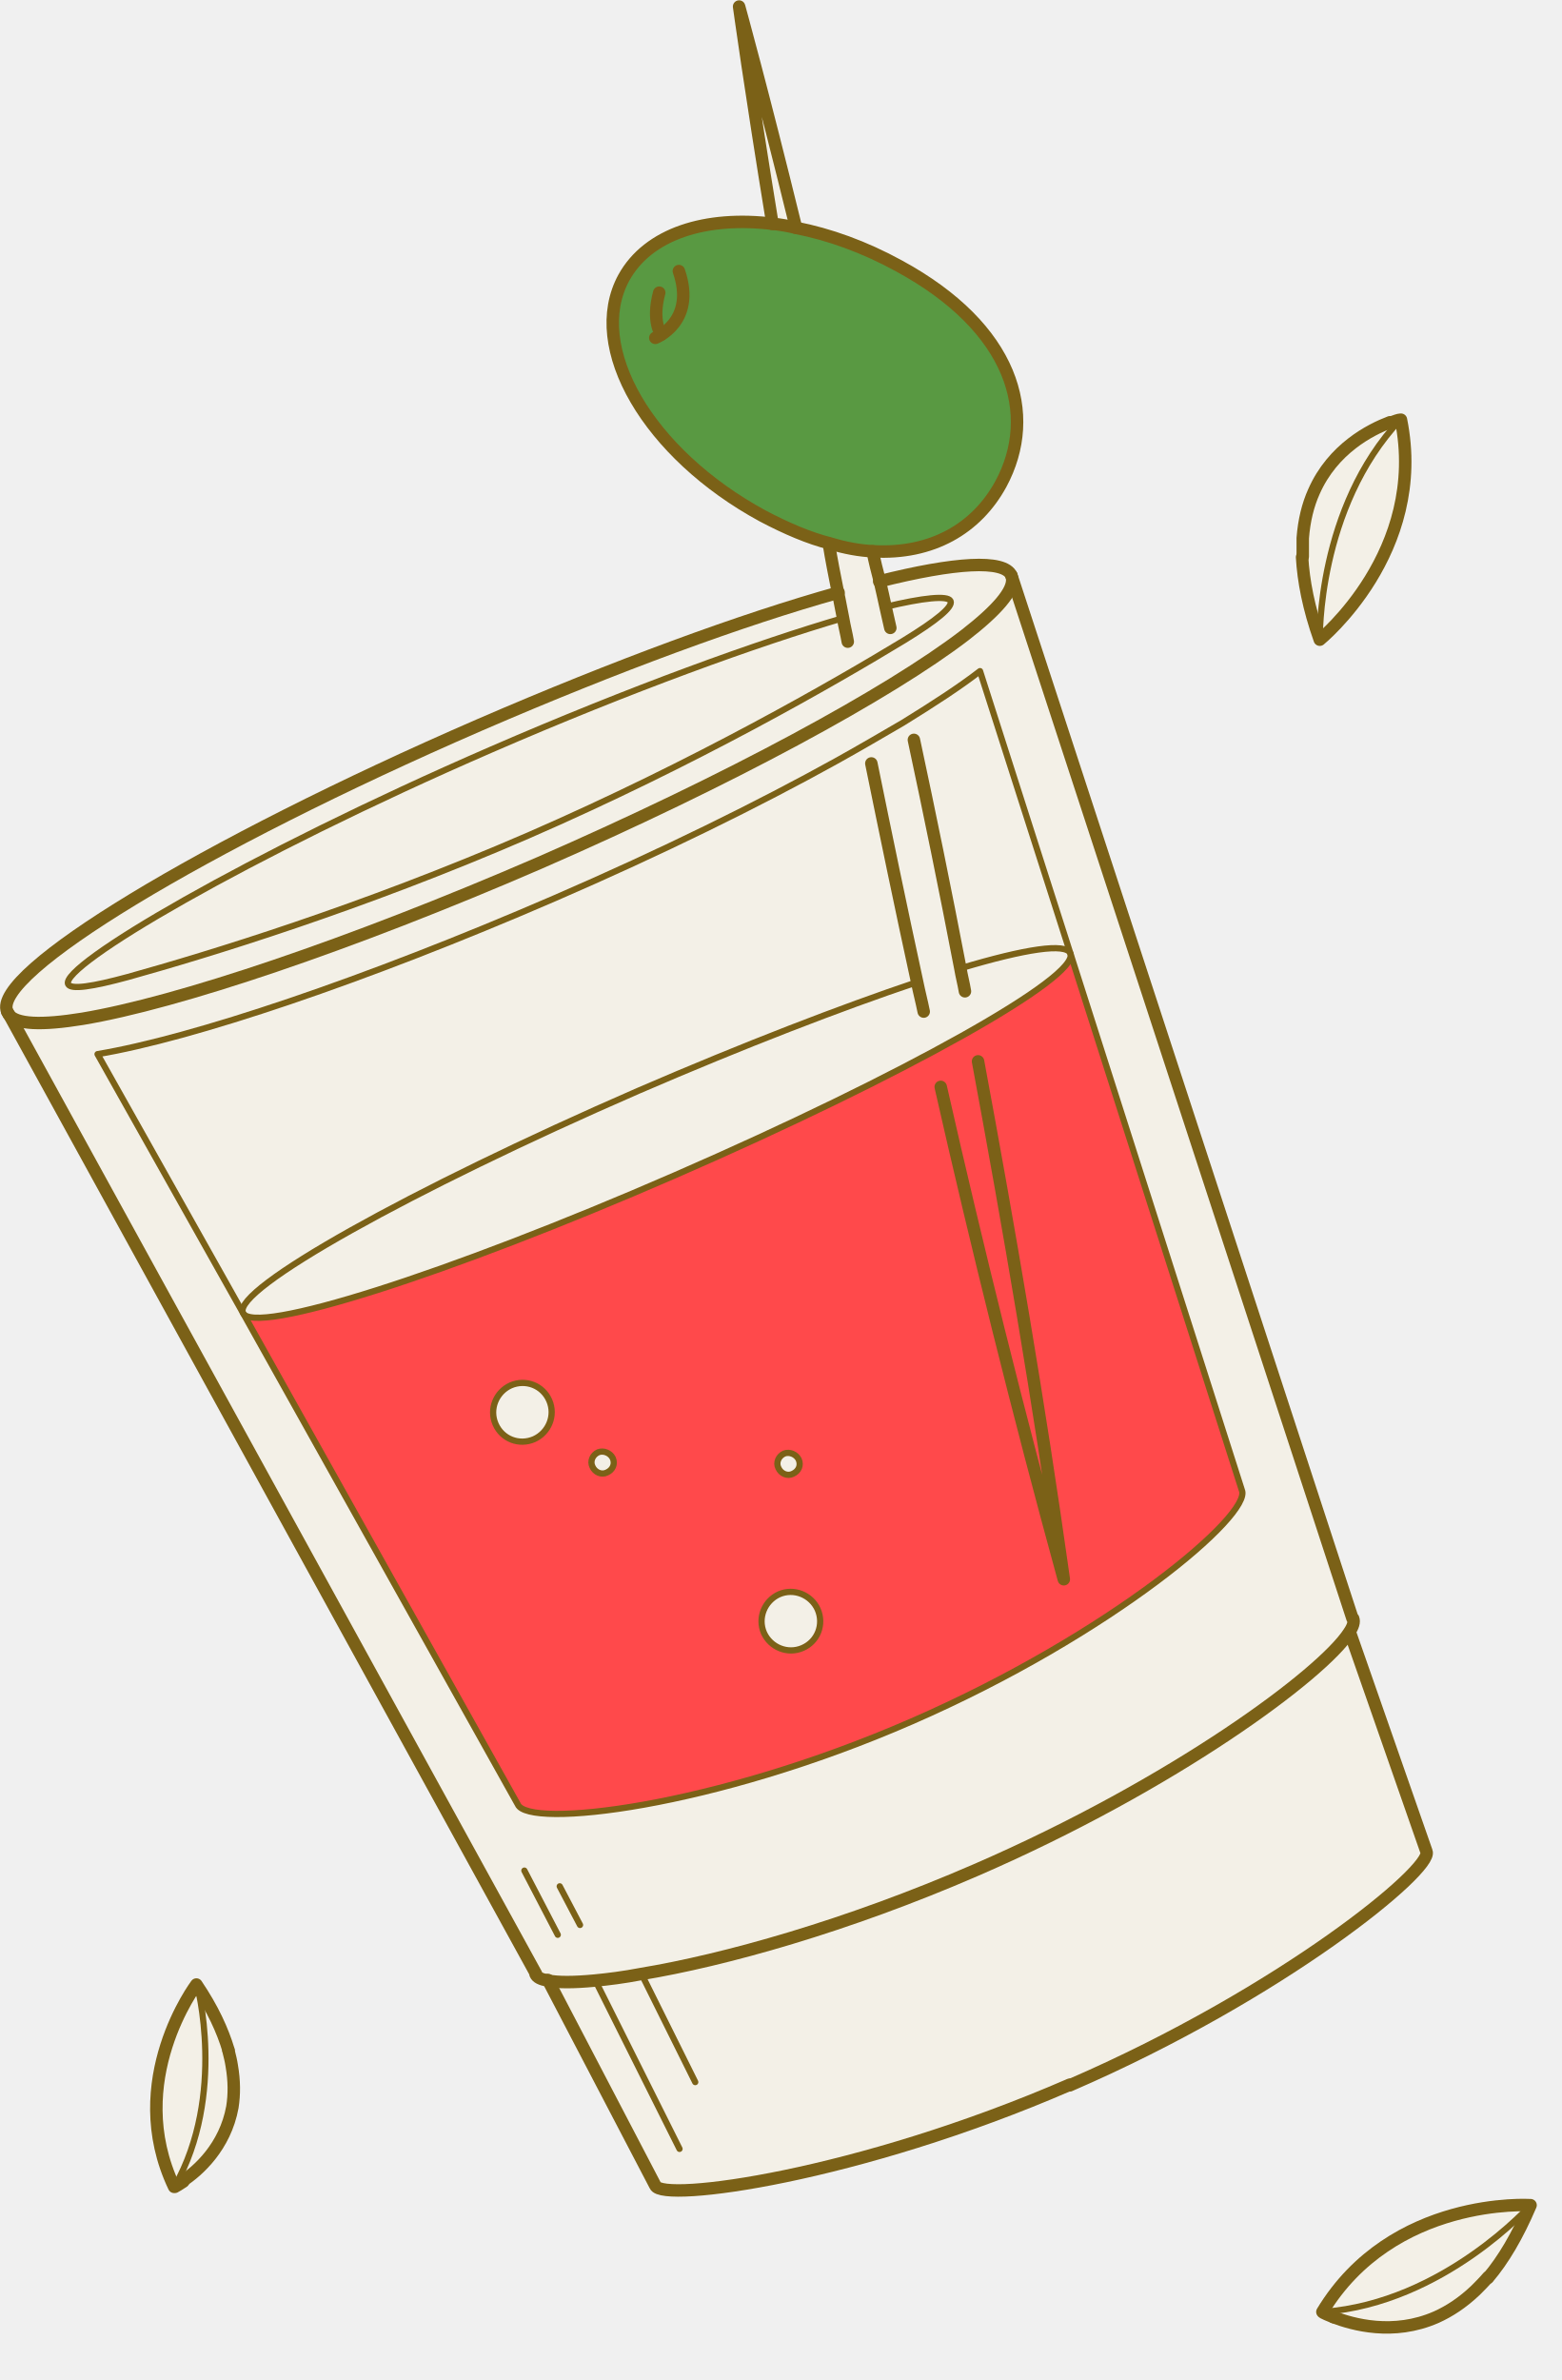
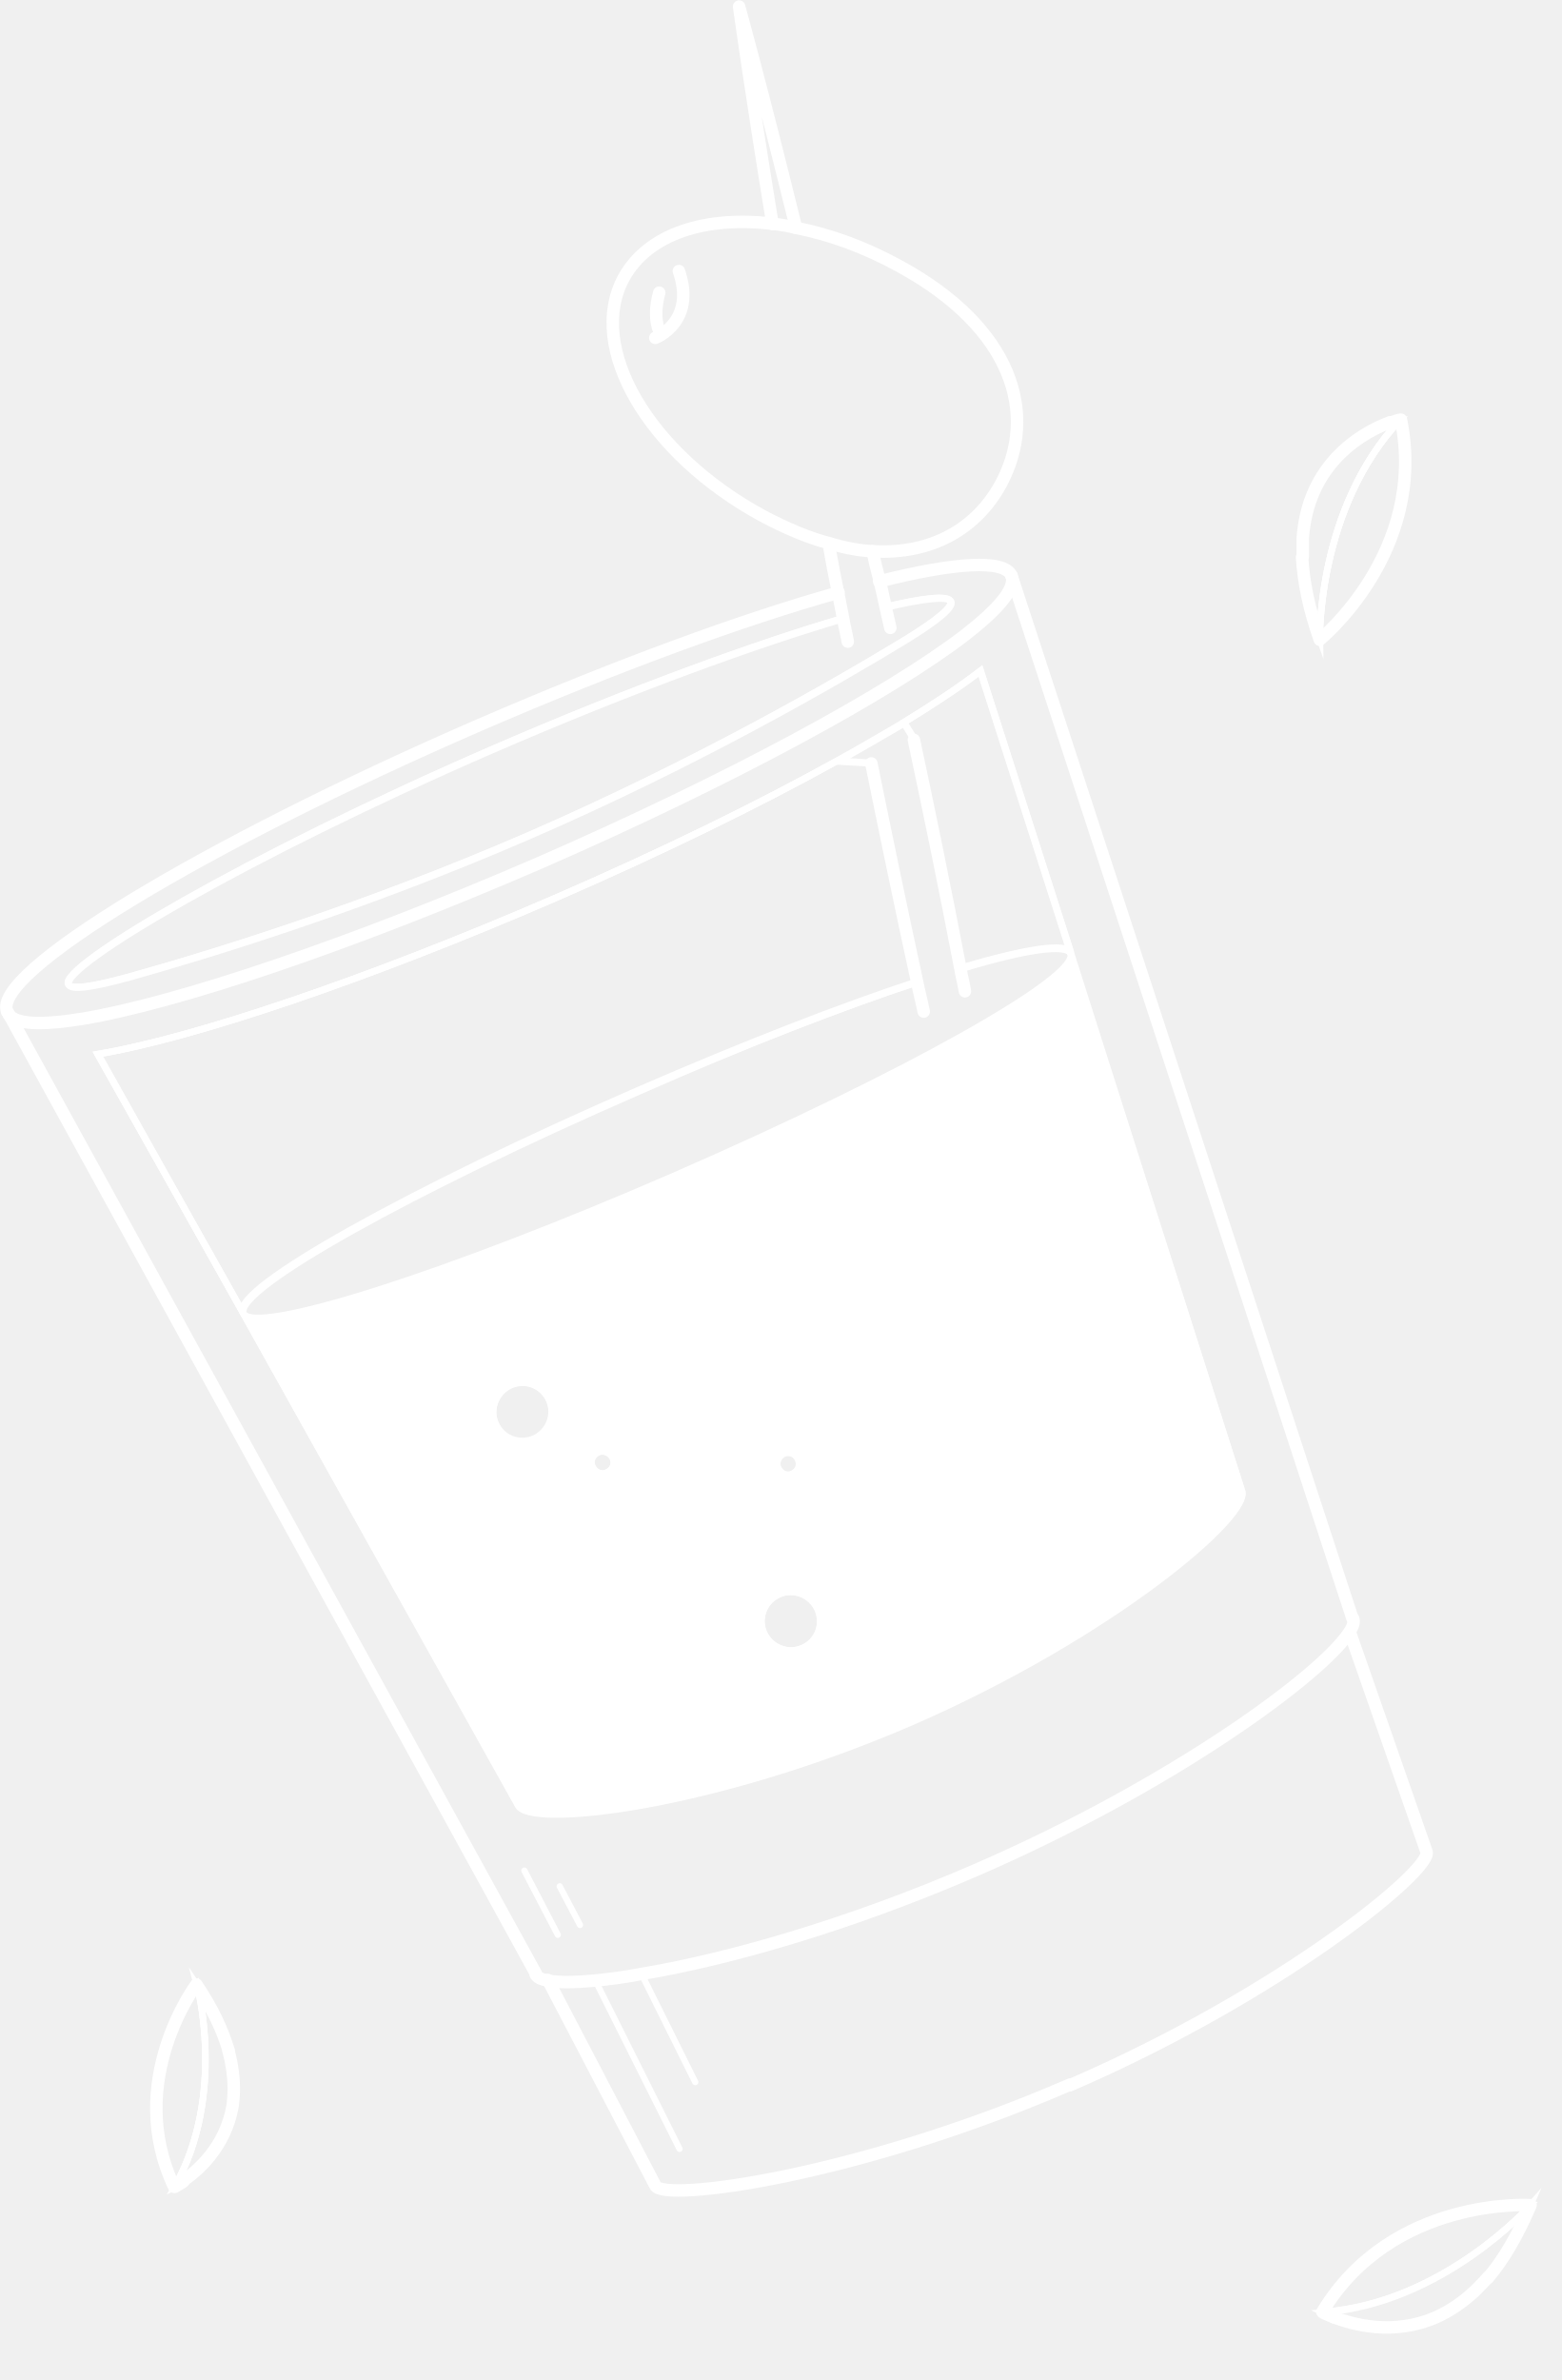
- <svg xmlns="http://www.w3.org/2000/svg" version="1.1" x="0px" y="0px" viewBox="0 0 238.6 363.5" style="enable-background:new 0 0 238.6 363.5;" xml:space="preserve">
+ <svg xmlns="http://www.w3.org/2000/svg" version="1.1" id="圖層_1" x="0px" y="0px" viewBox="0 0 238.6 363.5" style="enable-background:new 0 0 238.6 363.5;" xml:space="preserve">
  <style type="text/css">
- 	.st0{fill:#F3F0E7;}
- 	.st1{clip-path:url(#SVGID_00000166651818751533304850000016573817590836142501_);}
- 	.st2{fill:none;stroke:#7B6117;stroke-width:3.775;stroke-linecap:round;stroke-linejoin:round;stroke-miterlimit:10;}
- 	.st3{fill:#599942;}
- 	.st4{fill:#FF494B;}
- 	.st5{fill:none;stroke:#7B6117;stroke-width:0.952;stroke-linecap:round;stroke-linejoin:round;stroke-miterlimit:10;}
- 	.st6{fill:none;stroke:#7B6117;stroke-width:1.903;stroke-linecap:round;stroke-linejoin:round;stroke-miterlimit:10;}
- 	.st7{fill:#FF7D1D;}
- 	.st8{fill:#FFBF29;}
- 	.st9{fill:none;stroke:#7B6117;stroke-width:0.952;stroke-miterlimit:10;}
- 	.st10{fill:none;stroke:#7B6117;stroke-width:1.903;stroke-miterlimit:10;}
+ 	.st0{fill:none;}
+ 	.st1{fill:none;stroke:#FFFFFF;stroke-miterlimit:10;}
+ 	.st2{fill:#FFFFFF;}
+ 	.st3{fill:none;stroke:#FFFFFF;stroke-width:0.952;stroke-linecap:round;stroke-linejoin:round;stroke-miterlimit:10;}
+ 	.st4{fill:none;stroke:#FFFFFF;stroke-width:1.903;stroke-linecap:round;stroke-linejoin:round;stroke-miterlimit:10;}
</style>
  <g id="BACKGROUND">
</g>
  <g id="OBJECTS">
    <g>
      <g>
-         <path class="st3" d="M137.2,40.5c17.5,9.5,21.3,22.7,15.6,33.3c-3.7,6.8-10.5,10.8-19.5,10.3c-2.1-0.1-4.3-0.5-6.6-1.2     c-3.2-0.8-6.7-2.3-10.3-4.2c-17.5-9.5-27-25.8-21.2-36.4c3.7-6.7,12.5-9.5,22.9-8.2c1.2,0.1,2.4,0.3,3.6,0.6     C126.7,35.7,132,37.6,137.2,40.5z" />
-         <path class="st0" d="M154.5,87.9l0.1,0.3c0.3,1.9-2.3,4.9-7.2,8.7c-11.6,8.9-35.9,22.1-65,34.8c-29.1,12.6-55.4,21.4-69.8,23.8     c-6.2,1-10.2,0.9-11.3-0.7l-0.2-0.3c-2.5-5.8,29.8-25.4,72.2-43.8c20.8-9,40.1-16.1,54.8-20.2c0.3,1.3,0.5,2.7,0.8,4     c-13,3.8-32.4,10.8-53.8,20.1c-37.3,16.2-65.8,33-64.6,35.8c0.4,0.9,3.7,0.4,9.2-1.1c12.1-3.4,35.5-10.5,61.1-21.6     c25.6-11.1,46.7-23.3,57.4-29.8c4.9-3,7.5-5.1,7.1-6c-0.4-0.9-4.2-0.5-10,0.9c-0.3-1.3-0.6-2.6-0.9-4     C145.8,85.9,153.4,85.4,154.5,87.9z" />
-         <path class="st0" d="M90.9,302.4c-3.2,0.3-5.6,0.3-7.1,0c-1.1-0.2-1.7-0.5-1.9-1l0.1,0L1.3,154.8c1.1,1.5,5.1,1.7,11.3,0.7     c14.4-2.4,40.7-11.1,69.8-23.8c29.1-12.6,53.4-25.8,65-34.8c5-3.8,7.6-6.8,7.2-8.7l52,159l0.1,0c0.2,0.5,0,1.2-0.6,2.1     c-4.1,6.4-26.8,23.2-57,36.3c-19.8,8.6-38.5,13.8-51.2,15.9C95.3,301.9,92.9,302.2,90.9,302.4z M163.6,145.6l-13.8-43.1     c-3.1,2.4-7.1,5-11.8,7.9c-3.1,1.9-6.4,3.8-10.1,5.8c-11.9,6.6-26.8,13.9-43.1,21c-29.1,12.6-55.4,21.4-69.8,23.8l22.1,39.5     l42,75.2c1.6,3.7,29.7,0.5,60.2-12.7c30.5-13.3,52-31.6,50.4-35.3L163.6,145.6z" />
-         <path class="st0" d="M112.9,1c0,0,3.5,12.6,8.7,33.8c-1.2-0.3-2.4-0.5-3.6-0.6C114.6,13.4,112.9,1,112.9,1z" />
-         <path class="st0" d="M149.8,102.4l13.8,43.1c-0.7-1.6-6.9-0.6-16.8,2.3c-2.4-12-4.8-23.7-7.1-34.9l-1.6-2.6     C142.7,107.5,146.7,104.8,149.8,102.4z" />
-         <path class="st0" d="M135.2,92.7c5.8-1.4,9.6-1.8,10-0.9c0.4,0.9-2.2,3-7.1,6c-10.7,6.5-31.9,18.7-57.4,29.8     c-25.6,11.1-48.9,18.2-61.1,21.6c-5.5,1.5-8.8,2-9.2,1.1c-1.2-2.8,27.3-19.6,64.6-35.8c21.4-9.3,40.8-16.3,53.8-20.1     c-0.3-1.4-0.5-2.7-0.8-4c-0.5-2.5-1-5-1.4-7.5c2.3,0.7,4.6,1,6.6,1.2c0.3,1.5,0.7,3.1,1.1,4.6C134.6,90.1,134.9,91.4,135.2,92.7z     " />
-         <path class="st4" d="M163.6,145.6l26.2,82c1.6,3.7-19.9,22-50.4,35.3c-30.5,13.3-58.6,16.4-60.2,12.7l-42-75.2     c1.5,3.6,31.1-5.9,66-21S165.1,149.1,163.6,145.6z M122,222.9c-0.4-0.8-1.3-1.2-2.2-0.9c-0.8,0.4-1.2,1.3-0.9,2.2     c0.4,0.9,1.4,1.2,2.2,0.9C121.9,224.7,122.3,223.8,122,222.9z M124.9,245.8c-1-2.3-3.6-3.3-5.9-2.3c-2.3,1-3.3,3.6-2.3,5.9     c1,2.3,3.6,3.3,5.9,2.3C124.8,250.7,125.9,248.1,124.9,245.8z M93.6,222.7c-0.4-0.8-1.4-1.2-2.2-0.9c-0.8,0.4-1.2,1.4-0.9,2.2     c0.4,0.9,1.4,1.2,2.2,0.9C93.6,224.6,94,223.6,93.6,222.7z M83.9,213.9c-1-2.3-3.6-3.3-5.9-2.3c-2.3,1-3.3,3.6-2.3,5.9     c1,2.3,3.6,3.3,5.9,2.3C83.8,218.8,84.9,216.1,83.9,213.9z" />
-         <path class="st0" d="M98,301.5c12.7-2.1,31.4-7.3,51.2-15.9c30.2-13.1,52.9-29.9,57-36.3l11.7,33.5c1.1,2.6-21.9,21.6-54.5,35.7     c-32.5,14.1-62.2,17.9-63.3,15.4l-16.4-31.4c1.6,0.3,4,0.3,7.1,0C92.9,302.2,95.3,301.9,98,301.5z" />
-         <path class="st0" d="M140.2,150c-2.5-11.5-4.8-22.6-7-33.4l-5.2-0.3c3.6-2,7-4,10.1-5.8l1.6,2.6c2.4,11.2,4.8,22.9,7.1,34.9     c9.9-3,16.1-3.9,16.8-2.3c1.5,3.6-25.5,18.7-60.4,33.9s-64.5,24.6-66,21c-1.5-3.6,25.5-18.7,60.4-33.9     C113.7,159.6,128.5,153.8,140.2,150z" />
-         <path class="st0" d="M127.9,116.2l5.2,0.3c2.2,10.8,4.5,22,7,33.4c-11.6,3.8-26.5,9.6-42.6,16.6c-34.9,15.2-62,30.3-60.4,33.9     L14.9,161c14.4-2.4,40.7-11.2,69.8-23.8C101.1,130.1,116,122.8,127.9,116.2z" />
-         <path class="st0" d="M119.7,222c0.9-0.4,1.8,0,2.2,0.9c0.4,0.9,0,1.8-0.9,2.2c-0.8,0.4-1.8,0-2.2-0.9     C118.5,223.4,118.9,222.4,119.7,222z" />
-         <path class="st0" d="M119,243.5c2.3-1,4.9,0.1,5.9,2.3c1,2.3,0,4.9-2.3,5.9c-2.3,1-4.9-0.1-5.9-2.3     C115.7,247.1,116.7,244.5,119,243.5z" />
-         <path class="st0" d="M91.4,221.8c0.8-0.4,1.8,0,2.2,0.9c0.4,0.9,0,1.8-0.9,2.2c-0.8,0.4-1.8,0-2.2-0.9     C90.1,223.2,90.5,222.2,91.4,221.8z" />
-         <path class="st0" d="M78,211.5c2.3-1,4.9,0.1,5.9,2.3c1,2.3-0.1,4.9-2.3,5.9c-2.3,1-4.9,0-5.9-2.3     C74.7,215.2,75.8,212.5,78,211.5z" />
+         <path class="st0" d="M137.2,40.5c17.5,9.5,21.3,22.7,15.6,33.3c-3.7,6.8-10.5,10.8-19.5,10.3c-2.1-0.1-4.3-0.5-6.6-1.2     c-3.2-0.8-6.7-2.3-10.3-4.2c-17.5-9.5-27-25.8-21.2-36.4c3.7-6.7,12.5-9.5,22.9-8.2c1.2,0.1,2.4,0.3,3.6,0.6     C126.7,35.7,132,37.6,137.2,40.5z" />
+         <path class="st1" d="M154.5,87.9l0.1,0.3c0.3,1.9-2.3,4.9-7.2,8.7c-11.6,8.9-35.9,22.1-65,34.8c-29.1,12.6-55.4,21.4-69.8,23.8     c-6.2,1-10.2,0.9-11.3-0.7l-0.2-0.3c-2.5-5.8,29.8-25.4,72.2-43.8c20.8-9,40.1-16.1,54.8-20.2c0.3,1.3,0.5,2.7,0.8,4     c-13,3.8-32.4,10.8-53.8,20.1c-37.3,16.2-65.8,33-64.6,35.8c0.4,0.9,3.7,0.4,9.2-1.1c12.1-3.4,35.5-10.5,61.1-21.6     s46.7-23.3,57.4-29.8c4.9-3,7.5-5.1,7.1-6s-4.2-0.5-10,0.9c-0.3-1.3-0.6-2.6-0.9-4C145.8,85.9,153.4,85.4,154.5,87.9z" />
+         <path class="st1" d="M90.9,302.4c-3.2,0.3-5.6,0.3-7.1,0c-1.1-0.2-1.7-0.5-1.9-1H82L1.3,154.8c1.1,1.5,5.1,1.7,11.3,0.7     c14.4-2.4,40.7-11.1,69.8-23.8c29.1-12.6,53.4-25.8,65-34.8c5-3.8,7.6-6.8,7.2-8.7l52,159h0.1c0.2,0.5,0,1.2-0.6,2.1     c-4.1,6.4-26.8,23.2-57,36.3c-19.8,8.6-38.5,13.8-51.2,15.9C95.3,301.9,92.9,302.2,90.9,302.4z M163.6,145.6l-13.8-43.1     c-3.1,2.4-7.1,5-11.8,7.9c-3.1,1.9-6.4,3.8-10.1,5.8c-11.9,6.6-26.8,13.9-43.1,21C55.7,149.8,29.4,158.6,15,161l22.1,39.5     l42,75.2c1.6,3.7,29.7,0.5,60.2-12.7c30.5-13.3,52-31.6,50.4-35.3L163.6,145.6z" />
+         <path class="st1" d="M112.9,1c0,0,3.5,12.6,8.7,33.8c-1.2-0.3-2.4-0.5-3.6-0.6C114.6,13.4,112.9,1,112.9,1z" />
+         <path class="st1" d="M149.8,102.4l13.8,43.1c-0.7-1.6-6.9-0.6-16.8,2.3c-2.4-12-4.8-23.7-7.1-34.9l-1.6-2.6     C142.7,107.5,146.7,104.8,149.8,102.4z" />
+         <path class="st1" d="M135.2,92.7c5.8-1.4,9.6-1.8,10-0.9s-2.2,3-7.1,6c-10.7,6.5-31.9,18.7-57.4,29.8     c-25.6,11.1-48.9,18.2-61.1,21.6c-5.5,1.5-8.8,2-9.2,1.1c-1.2-2.8,27.3-19.6,64.6-35.8c21.4-9.3,40.8-16.3,53.8-20.1     c-0.3-1.4-0.5-2.7-0.8-4c-0.5-2.5-1-5-1.4-7.5c2.3,0.7,4.6,1,6.6,1.2c0.3,1.5,0.7,3.1,1.1,4.6C134.6,90.1,134.9,91.4,135.2,92.7z     " />
+         <path class="st2" d="M163.6,145.6l26.2,82c1.6,3.7-19.9,22-50.4,35.3s-58.6,16.4-60.2,12.7l-42-75.2c1.5,3.6,31.1-5.9,66-21     S165.1,149.1,163.6,145.6z M122,222.9c-0.4-0.8-1.3-1.2-2.2-0.9c-0.8,0.4-1.2,1.3-0.9,2.2c0.4,0.9,1.4,1.2,2.2,0.9     C121.9,224.7,122.3,223.8,122,222.9z M124.9,245.8c-1-2.3-3.6-3.3-5.9-2.3s-3.3,3.6-2.3,5.9c1,2.3,3.6,3.3,5.9,2.3     C124.8,250.7,125.9,248.1,124.9,245.8z M93.6,222.7c-0.4-0.8-1.4-1.2-2.2-0.9c-0.8,0.4-1.2,1.4-0.9,2.2c0.4,0.9,1.4,1.2,2.2,0.9     C93.6,224.6,94,223.6,93.6,222.7z M83.9,213.9c-1-2.3-3.6-3.3-5.9-2.3s-3.3,3.6-2.3,5.9c1,2.3,3.6,3.3,5.9,2.3     C83.8,218.8,84.9,216.1,83.9,213.9z" />
+         <path class="st1" d="M98,301.5c12.7-2.1,31.4-7.3,51.2-15.9c30.2-13.1,52.9-29.9,57-36.3l11.7,33.5c1.1,2.6-21.9,21.6-54.5,35.7     c-32.5,14.1-62.2,17.9-63.3,15.4l-16.4-31.4c1.6,0.3,4,0.3,7.1,0C92.9,302.2,95.3,301.9,98,301.5z" />
+         <path class="st1" d="M140.2,150c-2.5-11.5-4.8-22.6-7-33.4l-5.2-0.3c3.6-2,7-4,10.1-5.8l1.6,2.6c2.4,11.2,4.8,22.9,7.1,34.9     c9.9-3,16.1-3.9,16.8-2.3c1.5,3.6-25.5,18.7-60.4,33.9s-64.5,24.6-66,21s25.5-18.7,60.4-33.9C113.7,159.6,128.5,153.8,140.2,150z     " />
+         <path class="st1" d="M127.9,116.2l5.2,0.3c2.2,10.8,4.5,22,7,33.4c-11.6,3.8-26.5,9.6-42.6,16.6c-34.9,15.2-62,30.3-60.4,33.9     L14.9,161c14.4-2.4,40.7-11.2,69.8-23.8C101.1,130.1,116,122.8,127.9,116.2z" />
+         <path class="st1" d="M119.7,222c0.9-0.4,1.8,0,2.2,0.9c0.4,0.9,0,1.8-0.9,2.2c-0.8,0.4-1.8,0-2.2-0.9     C118.5,223.4,118.9,222.4,119.7,222z" />
+         <path class="st1" d="M119,243.5c2.3-1,4.9,0.1,5.9,2.3c1,2.3,0,4.9-2.3,5.9s-4.9-0.1-5.9-2.3C115.7,247.1,116.7,244.5,119,243.5z     " />
+         <path class="st1" d="M91.4,221.8c0.8-0.4,1.8,0,2.2,0.9c0.4,0.9,0,1.8-0.9,2.2c-0.8,0.4-1.8,0-2.2-0.9     C90.1,223.2,90.5,222.2,91.4,221.8z" />
+         <path class="st1" d="M78,211.5c2.3-1,4.9,0.1,5.9,2.3c1,2.3-0.1,4.9-2.3,5.9c-2.3,1-4.9,0-5.9-2.3     C74.7,215.2,75.8,212.5,78,211.5z" />
      </g>
      <g>
-         <path class="st5" d="M135.2,92.7c5.8-1.4,9.6-1.8,10-0.9c0.4,0.9-2.2,3-7.1,6c-10.7,6.5-31.9,18.7-57.4,29.8     c-25.6,11.1-48.9,18.2-61.1,21.6c-5.5,1.5-8.8,2-9.2,1.1c-1.2-2.8,27.3-19.6,64.6-35.8c21.4-9.3,40.8-16.3,53.8-20.1" />
-         <path class="st6" d="M1.1,154.5c-2.5-5.8,29.8-25.4,72.2-43.8c20.8-9,40.1-16.1,54.8-20.2" />
-         <path class="st6" d="M154.6,88.3c0.3,1.9-2.3,4.9-7.2,8.7c-11.6,8.9-35.9,22.1-65,34.8c-29.1,12.6-55.4,21.4-69.8,23.8     c-6.2,1-10.2,0.9-11.3-0.7" />
-         <path class="st6" d="M134.3,88.8c11.5-2.9,19.1-3.4,20.2-0.9" />
-         <path class="st5" d="M146.7,147.9L146.7,147.9c10-3,16.1-3.9,16.8-2.3c1.5,3.6-25.5,18.7-60.4,33.9s-64.5,24.6-66,21     c-1.5-3.6,25.5-18.7,60.4-33.9c16.2-7,31-12.7,42.6-16.6" />
-         <path class="st6" d="M154.5,87.9l0.1,0.3l52,159l0.1,0c0.2,0.5,0,1.2-0.6,2.1c-4.1,6.4-26.8,23.2-57,36.3     c-19.8,8.6-38.5,13.8-51.2,15.9c-2.6,0.5-5,0.8-7.1,1c-3.2,0.3-5.6,0.3-7.1,0c-1.1-0.2-1.7-0.5-1.9-1l0.1,0L1.3,154.8l-0.2-0.3" />
-         <path class="st5" d="M37.1,200.5L14.9,161c14.4-2.4,40.7-11.2,69.8-23.8c16.4-7.1,31.2-14.4,43.1-21c3.6-2,7-4,10.1-5.8     c4.7-2.9,8.7-5.5,11.8-7.9l13.8,43.1l26.2,82c1.6,3.7-19.9,22-50.4,35.3c-30.5,13.3-58.6,16.4-60.2,12.7L37.1,200.5z" />
-         <path class="st6" d="M83.7,302.4l16.4,31.4c1.1,2.6,30.8-1.3,63.3-15.4" />
-         <path class="st6" d="M206.2,249.3l11.7,33.5c1.1,2.6-21.9,21.6-54.5,35.7" />
-         <path class="st6" d="M118,34.2C114.6,13.4,112.9,1,112.9,1s3.5,12.6,8.7,33.8" />
-         <path class="st6" d="M141.1,154.5c-0.3-1.5-0.7-3-1-4.5c-2.5-11.5-4.8-22.6-7-33.4" />
-         <path class="st6" d="M149.4,162.1c4.7,25.3,9.3,52,13.1,79.1c-7-25.5-13.3-50.9-18.8-75.2" />
-         <path class="st6" d="M139.6,113c2.4,11.2,4.8,22.9,7.1,34.9c0.2,1.2,0.5,2.3,0.7,3.5" />
-         <path class="st6" d="M133.3,84.2c0.3,1.5,0.7,3.1,1.1,4.6c0.3,1.3,0.6,2.6,0.9,4l0,0c0.2,1,0.5,2.1,0.7,3.1" />
-         <path class="st6" d="M129.5,98c-0.2-1.2-0.5-2.3-0.7-3.5c-0.3-1.4-0.5-2.7-0.8-4c-0.5-2.5-1-5-1.4-7.5" />
-         <path class="st6" d="M121.6,34.8c5.1,1,10.4,2.9,15.7,5.8c17.5,9.5,21.3,22.7,15.6,33.3c-3.7,6.8-10.5,10.8-19.5,10.3     c-2.1-0.1-4.3-0.5-6.6-1.2c-3.2-0.8-6.7-2.3-10.3-4.2c-17.5-9.5-27-25.8-21.2-36.4c3.7-6.7,12.5-9.5,22.9-8.2     C119.2,34.3,120.4,34.5,121.6,34.8z" />
-         <path class="st5" d="M83.9,213.9c1,2.3-0.1,4.9-2.3,5.9c-2.3,1-4.9,0-5.9-2.3c-1-2.3,0.1-4.9,2.3-5.9     C80.3,210.6,82.9,211.6,83.9,213.9z" />
-         <path class="st5" d="M93.6,222.7c0.4,0.9,0,1.8-0.9,2.2c-0.8,0.4-1.8,0-2.2-0.9c-0.4-0.8,0-1.8,0.9-2.2     C92.2,221.5,93.2,221.9,93.6,222.7z" />
-         <path class="st5" d="M124.9,245.8c1,2.3,0,4.9-2.3,5.9c-2.3,1-4.9-0.1-5.9-2.3c-1-2.3,0.1-4.9,2.3-5.9     C121.3,242.5,123.9,243.6,124.9,245.8z" />
-         <path class="st5" d="M122,222.9c0.4,0.9,0,1.8-0.9,2.2c-0.8,0.4-1.8,0-2.2-0.9c-0.4-0.8,0-1.8,0.9-2.2     C120.6,221.7,121.6,222.1,122,222.9z" />
-         <path class="st6" d="M100.1,51.6c0,0,6.3-2.4,3.6-10.2" />
-         <path class="st6" d="M101,51.1c0,0-1.5-2-0.3-6.4" />
-         <polyline class="st5" points="90.9,302.4 90.9,302.4 103.8,328.2    " />
-         <line class="st5" x1="98" y1="301.5" x2="106.2" y2="318" />
-         <line class="st5" x1="80.1" y1="285.7" x2="85.2" y2="295.5" />
-         <line class="st5" x1="85.5" y1="288.1" x2="88.6" y2="294" />
+         <path class="st3" d="M135.2,92.7c5.8-1.4,9.6-1.8,10-0.9s-2.2,3-7.1,6c-10.7,6.5-31.9,18.7-57.4,29.8     c-25.6,11.1-48.9,18.2-61.1,21.6c-5.5,1.5-8.8,2-9.2,1.1c-1.2-2.8,27.3-19.6,64.6-35.8c21.4-9.3,40.8-16.3,53.8-20.1" />
+         <path class="st4" d="M1.1,154.5c-2.5-5.8,29.8-25.4,72.2-43.8c20.8-9,40.1-16.1,54.8-20.2" />
+         <path class="st4" d="M154.6,88.3c0.3,1.9-2.3,4.9-7.2,8.7c-11.6,8.9-35.9,22.1-65,34.8c-29.1,12.6-55.4,21.4-69.8,23.8     c-6.2,1-10.2,0.9-11.3-0.7" />
+         <path class="st4" d="M134.3,88.8c11.5-2.9,19.1-3.4,20.2-0.9" />
+         <path class="st3" d="M146.7,147.9L146.7,147.9c10-3,16.1-3.9,16.8-2.3c1.5,3.6-25.5,18.7-60.4,33.9s-64.5,24.6-66,21     s25.5-18.7,60.4-33.9c16.2-7,31-12.7,42.6-16.6" />
+         <path class="st4" d="M154.5,87.9l0.1,0.3l52,159h0.1c0.2,0.5,0,1.2-0.6,2.1c-4.1,6.4-26.8,23.2-57,36.3     c-19.8,8.6-38.5,13.8-51.2,15.9c-2.6,0.5-5,0.8-7.1,1c-3.2,0.3-5.6,0.3-7.1,0c-1.1-0.2-1.7-0.5-1.9-1h0.1L1.3,154.8l-0.2-0.3" />
+         <path class="st3" d="M37.1,200.5L14.9,161c14.4-2.4,40.7-11.2,69.8-23.8c16.4-7.1,31.2-14.4,43.1-21c3.6-2,7-4,10.1-5.8     c4.7-2.9,8.7-5.5,11.8-7.9l13.8,43.1l26.2,82c1.6,3.7-19.9,22-50.4,35.3c-30.5,13.3-58.6,16.4-60.2,12.7L37.1,200.5z" />
+         <path class="st4" d="M83.7,302.4l16.4,31.4c1.1,2.6,30.8-1.3,63.3-15.4" />
+         <path class="st4" d="M206.2,249.3l11.7,33.5c1.1,2.6-21.9,21.6-54.5,35.7" />
+         <path class="st4" d="M118,34.2C114.6,13.4,112.9,1,112.9,1s3.5,12.6,8.7,33.8" />
+         <path class="st4" d="M141.1,154.5c-0.3-1.5-0.7-3-1-4.5c-2.5-11.5-4.8-22.6-7-33.4" />
+         <path class="st4" d="M149.4,162.1c4.7,25.3,9.3,52,13.1,79.1c-7-25.5-13.3-50.9-18.8-75.2" />
+         <path class="st4" d="M139.6,113c2.4,11.2,4.8,22.9,7.1,34.9c0.2,1.2,0.5,2.3,0.7,3.5" />
+         <path class="st4" d="M133.3,84.2c0.3,1.5,0.7,3.1,1.1,4.6c0.3,1.3,0.6,2.6,0.9,4l0,0c0.2,1,0.5,2.1,0.7,3.1" />
+         <path class="st4" d="M129.5,98c-0.2-1.2-0.5-2.3-0.7-3.5c-0.3-1.4-0.5-2.7-0.8-4c-0.5-2.5-1-5-1.4-7.5" />
+         <path class="st4" d="M121.6,34.8c5.1,1,10.4,2.9,15.7,5.8c17.5,9.5,21.3,22.7,15.6,33.3c-3.7,6.8-10.5,10.8-19.5,10.3     c-2.1-0.1-4.3-0.5-6.6-1.2c-3.2-0.8-6.7-2.3-10.3-4.2C99,69.3,89.5,53,95.3,42.4c3.7-6.7,12.5-9.5,22.9-8.2     C119.2,34.3,120.4,34.5,121.6,34.8z" />
+         <path class="st3" d="M83.9,213.9c1,2.3-0.1,4.9-2.3,5.9c-2.3,1-4.9,0-5.9-2.3s0.1-4.9,2.3-5.9C80.3,210.6,82.9,211.6,83.9,213.9z     " />
+         <path class="st3" d="M93.6,222.7c0.4,0.9,0,1.8-0.9,2.2c-0.8,0.4-1.8,0-2.2-0.9c-0.4-0.8,0-1.8,0.9-2.2     C92.2,221.5,93.2,221.9,93.6,222.7z" />
+         <path class="st3" d="M124.9,245.8c1,2.3,0,4.9-2.3,5.9s-4.9-0.1-5.9-2.3c-1-2.3,0.1-4.9,2.3-5.9     C121.3,242.5,123.9,243.6,124.9,245.8z" />
+         <path class="st3" d="M122,222.9c0.4,0.9,0,1.8-0.9,2.2c-0.8,0.4-1.8,0-2.2-0.9c-0.4-0.8,0-1.8,0.9-2.2     C120.6,221.7,121.6,222.1,122,222.9z" />
+         <path class="st4" d="M100.1,51.6c0,0,6.3-2.4,3.6-10.2" />
+         <path class="st4" d="M101,51.1c0,0-1.5-2-0.3-6.4" />
+         <polyline class="st3" points="90.9,302.4 90.9,302.4 103.8,328.2    " />
+         <line class="st3" x1="98" y1="301.5" x2="106.2" y2="318" />
+         <line class="st3" x1="80.1" y1="285.7" x2="85.2" y2="295.5" />
+         <line class="st3" x1="85.5" y1="288.1" x2="88.6" y2="294" />
      </g>
    </g>
    <g>
      <g>
-         <path class="st0" d="M233.9,336.7c0,0-13.3,15-31.7,16.4c-0.1-0.1-0.1-0.1-0.1-0.1C213.7,334.8,233.9,336.7,233.9,336.7z" />
-         <path class="st0" d="M203.7,353.9L203.7,353.9c-0.8-0.3-1.4-0.6-1.6-0.7c18.5-1.4,31.7-16.4,31.7-16.4c-2,4.7-4.2,8.4-6.5,11.1     l0,0c-0.6,0.7-1.3,1.4-1.9,2c-2,1.9-4,3.2-6,4.1C212.8,356.8,206.6,355,203.7,353.9z" />
+         <path class="st1" d="M233.9,336.7c0,0-13.3,15-31.7,16.4c-0.1-0.1-0.1-0.1-0.1-0.1C213.7,334.8,233.9,336.7,233.9,336.7z" />
+         <path class="st1" d="M203.7,353.9L203.7,353.9c-0.8-0.3-1.4-0.6-1.6-0.7c18.5-1.4,31.7-16.4,31.7-16.4c-2,4.7-4.2,8.4-6.5,11.1     l0,0c-0.6,0.7-1.3,1.4-1.9,2c-2,1.9-4,3.2-6,4.1C212.8,356.8,206.6,355,203.7,353.9z" />
      </g>
      <g>
-         <path class="st6" d="M203.7,353.9c-0.8-0.3-1.4-0.6-1.6-0.7c-0.1-0.1-0.1-0.1-0.1-0.1c10.7-17.7,31.8-16.3,31.8-16.3     c-2,4.7-4.2,8.4-6.5,11.1" />
-         <path class="st6" d="M227.3,347.8c-0.6,0.7-1.3,1.4-1.9,2c-2,1.9-4,3.2-6,4.1c-6.6,2.9-12.8,1.1-15.7,0" />
-         <path class="st5" d="M233.9,336.7c0,0-13.3,15-31.7,16.4c0,0,0,0-0.1,0" />
+         <path class="st4" d="M203.7,353.9c-0.8-0.3-1.4-0.6-1.6-0.7c-0.1-0.1-0.1-0.1-0.1-0.1c10.7-17.7,31.8-16.3,31.8-16.3     c-2,4.7-4.2,8.4-6.5,11.1" />
+         <path class="st4" d="M227.3,347.8c-0.6,0.7-1.3,1.4-1.9,2c-2,1.9-4,3.2-6,4.1c-6.6,2.9-12.8,1.1-15.7,0" />
+         <path class="st3" d="M233.9,336.7c0,0-13.3,15-31.7,16.4c0,0,0,0-0.1,0" />
      </g>
    </g>
    <g>
      <g>
-         <path class="st0" d="M201.6,97.6c0,0-0.4-20,12.3-33.5c0.1,0,0.1,0,0.1,0C217.8,85.4,201.6,97.6,201.6,97.6z" />
-         <path class="st0" d="M212.3,64.6L212.3,64.6c0.8-0.3,1.4-0.5,1.6-0.5c-12.7,13.5-12.3,33.5-12.3,33.5c-1.7-4.8-2.5-9-2.7-12.6     l0,0c0-1,0-1.9,0-2.8c0.2-2.7,0.8-5.1,1.7-7.1C203.6,68.6,209.4,65.7,212.3,64.6z" />
+         <path class="st1" d="M201.6,97.6c0,0-0.4-20,12.3-33.5c0.1,0,0.1,0,0.1,0C217.8,85.4,201.6,97.6,201.6,97.6z" />
+         <path class="st1" d="M212.3,64.6L212.3,64.6c0.8-0.3,1.4-0.5,1.6-0.5c-12.7,13.5-12.3,33.5-12.3,33.5c-1.7-4.8-2.5-9-2.7-12.6     l0,0c0-1,0-1.9,0-2.8c0.2-2.7,0.8-5.1,1.7-7.1C203.6,68.6,209.4,65.7,212.3,64.6z" />
      </g>
      <g>
-         <path class="st6" d="M212.3,64.6c0.8-0.3,1.4-0.5,1.6-0.5c0.1,0,0.1,0,0.1,0c4.1,20.2-12.4,33.6-12.4,33.6     c-1.7-4.8-2.5-9-2.7-12.6" />
-         <path class="st6" d="M199,85c0-1,0-1.9,0-2.8c0.2-2.7,0.8-5.1,1.7-7.1c2.9-6.6,8.7-9.5,11.6-10.6" />
-         <path class="st5" d="M201.6,97.6c0,0-0.4-20,12.3-33.5c0,0,0,0,0.1-0.1" />
+         <path class="st4" d="M212.3,64.6c0.8-0.3,1.4-0.5,1.6-0.5c0.1,0,0.1,0,0.1,0c4.1,20.2-12.4,33.6-12.4,33.6     c-1.7-4.8-2.5-9-2.7-12.6" />
+         <path class="st4" d="M199,85c0-1,0-1.9,0-2.8c0.2-2.7,0.8-5.1,1.7-7.1c2.9-6.6,8.7-9.5,11.6-10.6" />
+         <path class="st3" d="M201.6,97.6c0,0-0.4-20,12.3-33.5c0,0,0,0,0.1-0.1" />
      </g>
    </g>
    <g>
      <g>
-         <path class="st0" d="M30.1,303.1c0,0,4.5,16.8-3.4,30.8c-0.1,0-0.1,0-0.1,0C19,316.8,30.1,303.1,30.1,303.1z" />
-         <path class="st0" d="M28,333.2L28,333.2c-0.6,0.4-1.1,0.7-1.3,0.8c7.9-14,3.4-30.8,3.4-30.8c2.5,3.7,4,7,4.9,10l0,0     c0.2,0.8,0.4,1.6,0.5,2.3c0.4,2.3,0.4,4.4,0.1,6.3C34.4,328,30.2,331.6,28,333.2z" />
+         <path class="st1" d="M30.1,303.1c0,0,4.5,16.8-3.4,30.8c-0.1,0-0.1,0-0.1,0C19,316.8,30.1,303.1,30.1,303.1z" />
+         <path class="st1" d="M28,333.2L28,333.2c-0.6,0.4-1.1,0.7-1.3,0.8c7.9-14,3.4-30.8,3.4-30.8c2.5,3.7,4,7,4.9,10l0,0     c0.2,0.8,0.4,1.6,0.5,2.3c0.4,2.3,0.4,4.4,0.1,6.3C34.4,328,30.2,331.6,28,333.2z" />
      </g>
      <g>
-         <path class="st6" d="M28,333.2c-0.6,0.4-1.1,0.7-1.3,0.8c-0.1,0-0.1,0-0.1,0c-7.7-16.2,3.4-30.9,3.4-30.9c2.5,3.7,4,7,4.9,10" />
-         <path class="st6" d="M34.9,313.2c0.2,0.8,0.4,1.6,0.5,2.3c0.4,2.3,0.4,4.4,0.1,6.3c-1.1,6.1-5.3,9.8-7.6,11.3" />
-         <path class="st5" d="M30.1,303.1c0,0,4.5,16.8-3.4,30.8c0,0,0,0,0,0.1" />
+         <path class="st4" d="M28,333.2c-0.6,0.4-1.1,0.7-1.3,0.8c-0.1,0-0.1,0-0.1,0c-7.7-16.2,3.4-30.9,3.4-30.9c2.5,3.7,4,7,4.9,10" />
+         <path class="st4" d="M34.9,313.2c0.2,0.8,0.4,1.6,0.5,2.3c0.4,2.3,0.4,4.4,0.1,6.3c-1.1,6.1-5.3,9.8-7.6,11.3" />
+         <path class="st3" d="M30.1,303.1c0,0,4.5,16.8-3.4,30.8c0,0,0,0,0,0.1" />
      </g>
    </g>
  </g>
  <g id="TEXTS">
</g>
</svg>
